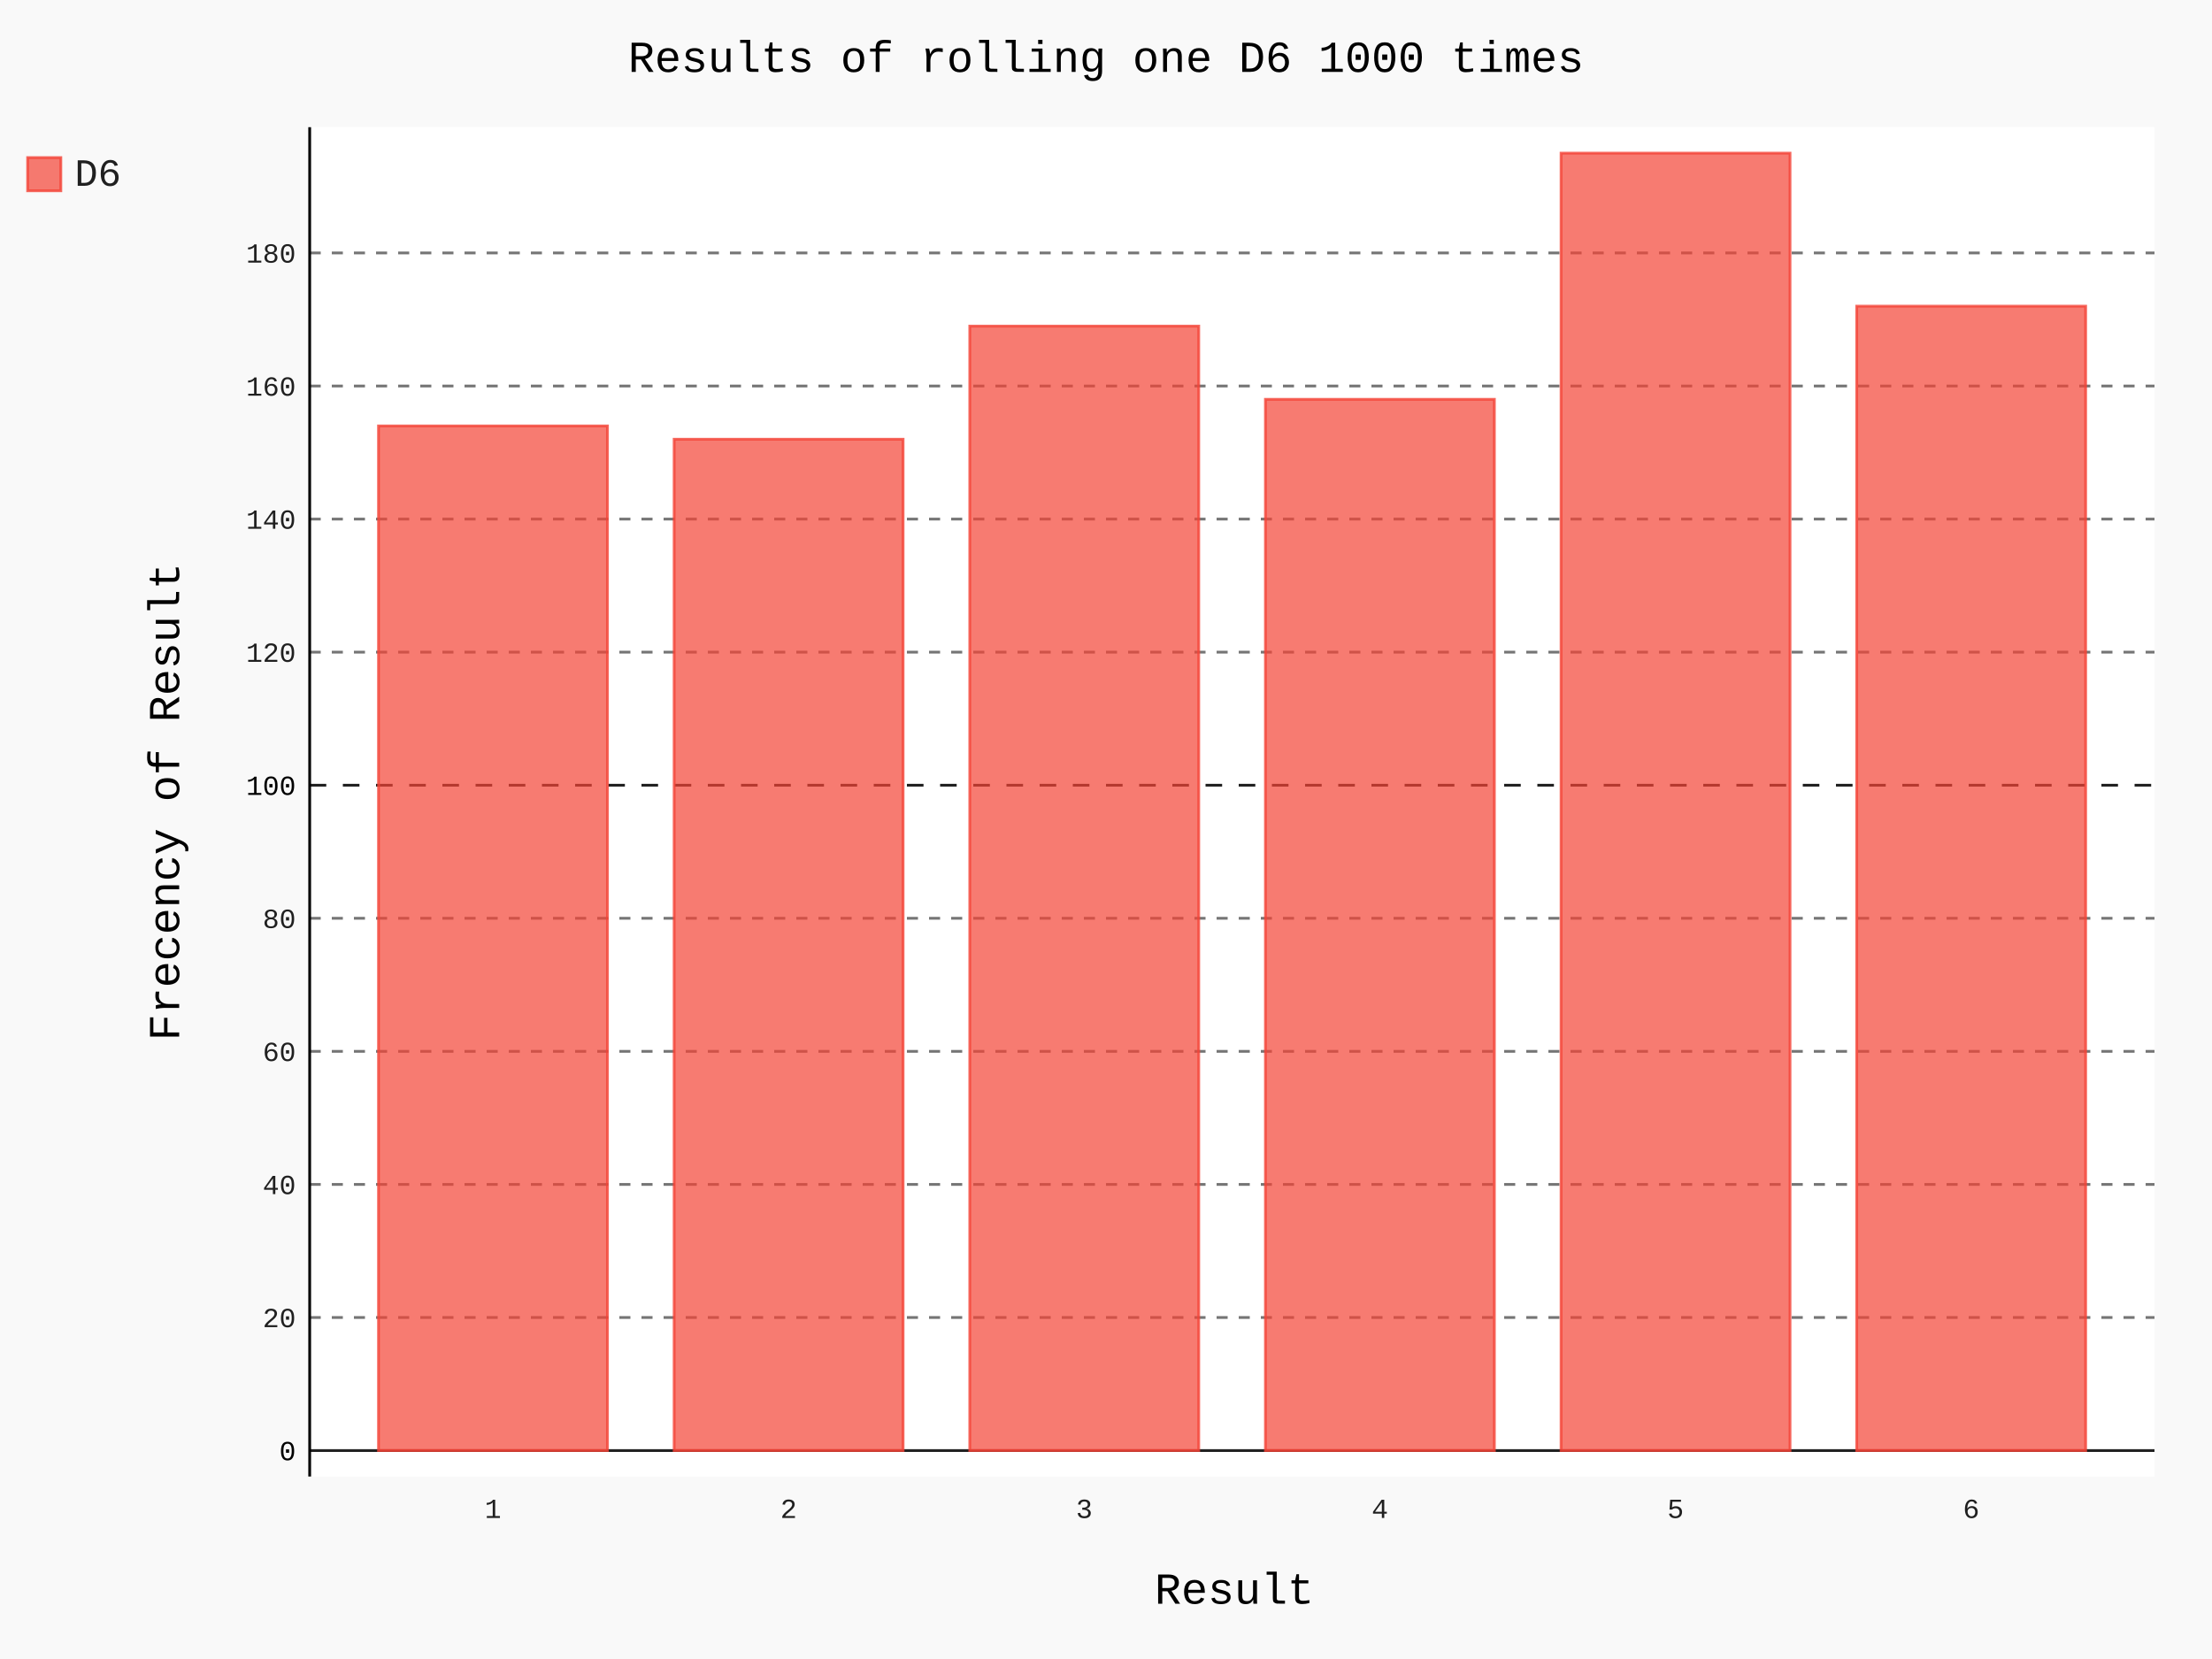
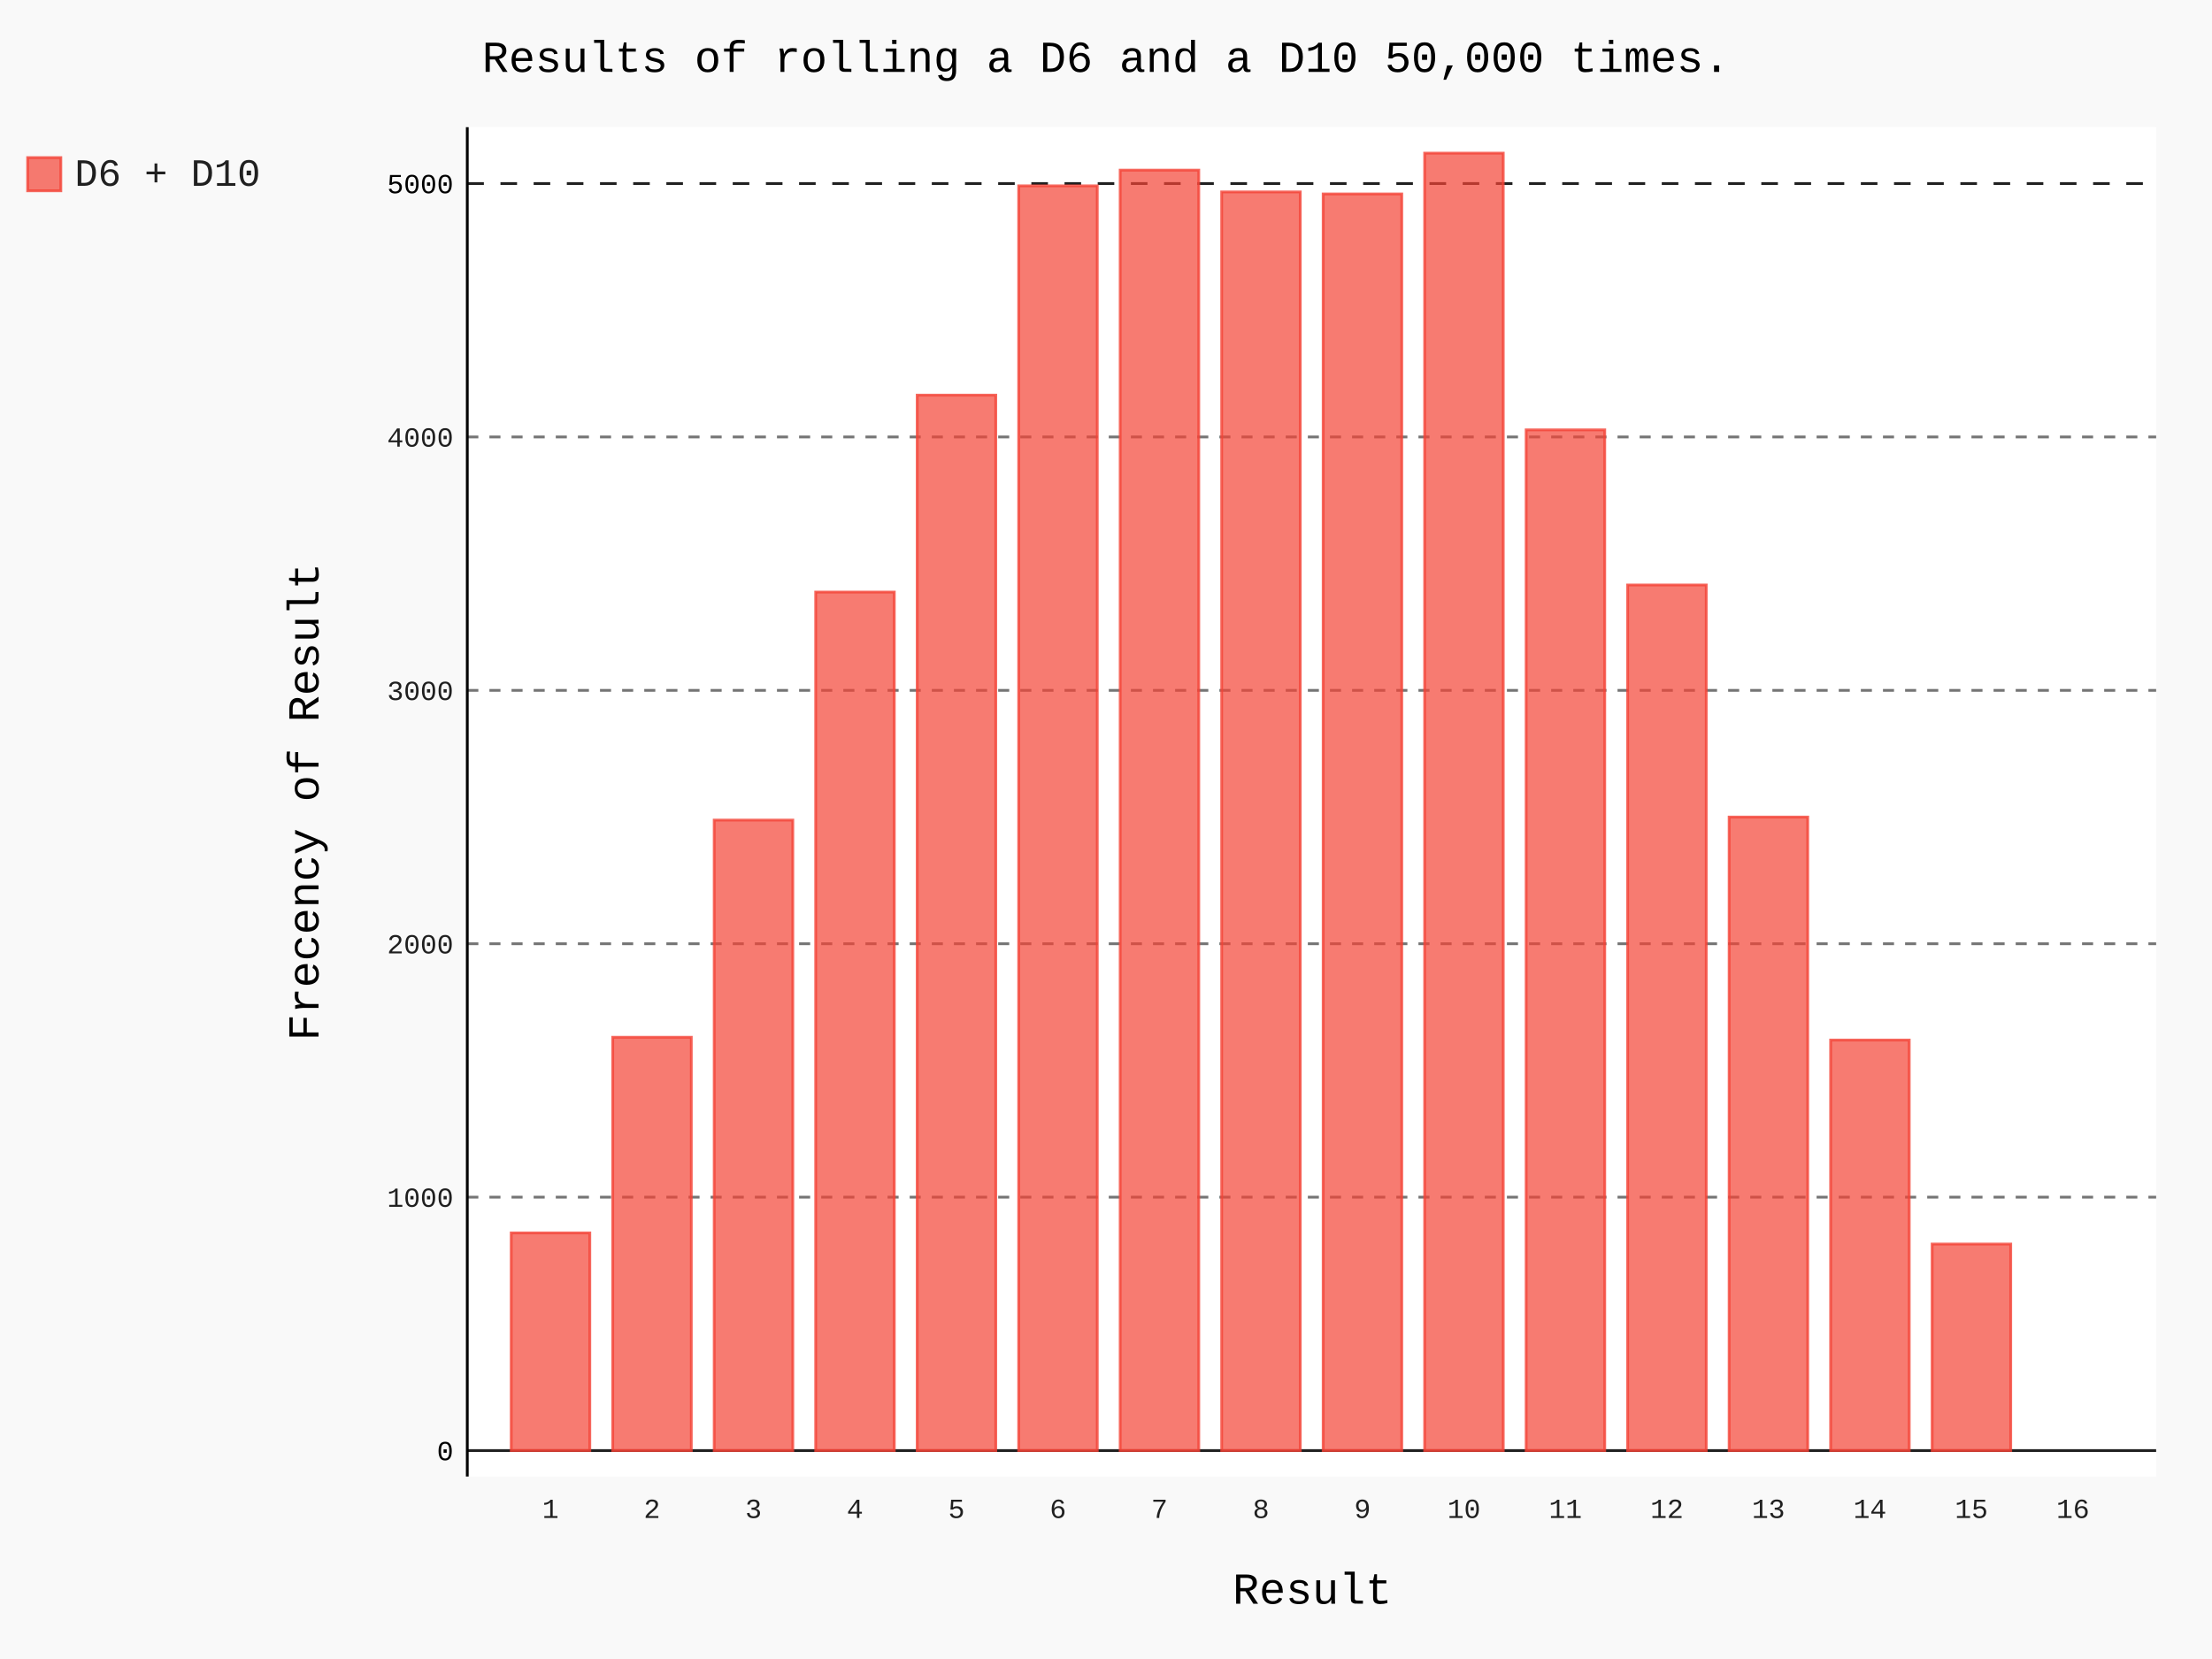
- <svg xmlns="http://www.w3.org/2000/svg" class="pygal-chart" id="chart-954eba79-b2d4-4d7a-92fc-f8e9168118e9" viewBox="0 0 800 600">
+ <svg xmlns="http://www.w3.org/2000/svg" class="pygal-chart" id="chart-46aca799-912d-495c-86ba-9c2a6fbab5a3" viewBox="0 0 800 600">
  <defs>
-     <style type="text/css">#chart-954eba79-b2d4-4d7a-92fc-f8e9168118e9{-webkit-user-select:none;-webkit-font-smoothing:antialiased;font-family:Consolas,"Liberation Mono",Menlo,Courier,monospace}#chart-954eba79-b2d4-4d7a-92fc-f8e9168118e9 .title{font-family:Consolas,"Liberation Mono",Menlo,Courier,monospace;font-size:16px}#chart-954eba79-b2d4-4d7a-92fc-f8e9168118e9 .legends .legend text{font-family:Consolas,"Liberation Mono",Menlo,Courier,monospace;font-size:14px}#chart-954eba79-b2d4-4d7a-92fc-f8e9168118e9 .axis text{font-family:Consolas,"Liberation Mono",Menlo,Courier,monospace;font-size:10px}#chart-954eba79-b2d4-4d7a-92fc-f8e9168118e9 .axis text.major{font-family:Consolas,"Liberation Mono",Menlo,Courier,monospace;font-size:10px}#chart-954eba79-b2d4-4d7a-92fc-f8e9168118e9 .text-overlay text.value{font-family:Consolas,"Liberation Mono",Menlo,Courier,monospace;font-size:16px}#chart-954eba79-b2d4-4d7a-92fc-f8e9168118e9 .text-overlay text.label{font-family:Consolas,"Liberation Mono",Menlo,Courier,monospace;font-size:10px}#chart-954eba79-b2d4-4d7a-92fc-f8e9168118e9 .tooltip{font-family:Consolas,"Liberation Mono",Menlo,Courier,monospace;font-size:14px}#chart-954eba79-b2d4-4d7a-92fc-f8e9168118e9 text.no_data{font-family:Consolas,"Liberation Mono",Menlo,Courier,monospace;font-size:64px}
- #chart-954eba79-b2d4-4d7a-92fc-f8e9168118e9{background-color:rgba(249,249,249,1)}#chart-954eba79-b2d4-4d7a-92fc-f8e9168118e9 path,#chart-954eba79-b2d4-4d7a-92fc-f8e9168118e9 line,#chart-954eba79-b2d4-4d7a-92fc-f8e9168118e9 rect,#chart-954eba79-b2d4-4d7a-92fc-f8e9168118e9 circle{-webkit-transition:150ms;-moz-transition:150ms;transition:150ms}#chart-954eba79-b2d4-4d7a-92fc-f8e9168118e9 .graph &gt; .background{fill:rgba(249,249,249,1)}#chart-954eba79-b2d4-4d7a-92fc-f8e9168118e9 .plot &gt; .background{fill:rgba(255,255,255,1)}#chart-954eba79-b2d4-4d7a-92fc-f8e9168118e9 .graph{fill:rgba(0,0,0,.87)}#chart-954eba79-b2d4-4d7a-92fc-f8e9168118e9 text.no_data{fill:rgba(0,0,0,1)}#chart-954eba79-b2d4-4d7a-92fc-f8e9168118e9 .title{fill:rgba(0,0,0,1)}#chart-954eba79-b2d4-4d7a-92fc-f8e9168118e9 .legends .legend text{fill:rgba(0,0,0,.87)}#chart-954eba79-b2d4-4d7a-92fc-f8e9168118e9 .legends .legend:hover text{fill:rgba(0,0,0,1)}#chart-954eba79-b2d4-4d7a-92fc-f8e9168118e9 .axis .line{stroke:rgba(0,0,0,1)}#chart-954eba79-b2d4-4d7a-92fc-f8e9168118e9 .axis .guide.line{stroke:rgba(0,0,0,.54)}#chart-954eba79-b2d4-4d7a-92fc-f8e9168118e9 .axis .major.line{stroke:rgba(0,0,0,.87)}#chart-954eba79-b2d4-4d7a-92fc-f8e9168118e9 .axis text.major{fill:rgba(0,0,0,1)}#chart-954eba79-b2d4-4d7a-92fc-f8e9168118e9 .axis.y .guides:hover .guide.line,#chart-954eba79-b2d4-4d7a-92fc-f8e9168118e9 .line-graph .axis.x .guides:hover .guide.line,#chart-954eba79-b2d4-4d7a-92fc-f8e9168118e9 .stackedline-graph .axis.x .guides:hover .guide.line,#chart-954eba79-b2d4-4d7a-92fc-f8e9168118e9 .xy-graph .axis.x .guides:hover .guide.line{stroke:rgba(0,0,0,1)}#chart-954eba79-b2d4-4d7a-92fc-f8e9168118e9 .axis .guides:hover text{fill:rgba(0,0,0,1)}#chart-954eba79-b2d4-4d7a-92fc-f8e9168118e9 .reactive{fill-opacity:.7;stroke-opacity:.8}#chart-954eba79-b2d4-4d7a-92fc-f8e9168118e9 .ci{stroke:rgba(0,0,0,.87)}#chart-954eba79-b2d4-4d7a-92fc-f8e9168118e9 .reactive.active,#chart-954eba79-b2d4-4d7a-92fc-f8e9168118e9 .active .reactive{fill-opacity:.8;stroke-opacity:.9;stroke-width:4}#chart-954eba79-b2d4-4d7a-92fc-f8e9168118e9 .ci .reactive.active{stroke-width:1.5}#chart-954eba79-b2d4-4d7a-92fc-f8e9168118e9 .series text{fill:rgba(0,0,0,1)}#chart-954eba79-b2d4-4d7a-92fc-f8e9168118e9 .tooltip rect{fill:rgba(255,255,255,1);stroke:rgba(0,0,0,1);-webkit-transition:opacity 150ms;-moz-transition:opacity 150ms;transition:opacity 150ms}#chart-954eba79-b2d4-4d7a-92fc-f8e9168118e9 .tooltip .label{fill:rgba(0,0,0,.87)}#chart-954eba79-b2d4-4d7a-92fc-f8e9168118e9 .tooltip .label{fill:rgba(0,0,0,.87)}#chart-954eba79-b2d4-4d7a-92fc-f8e9168118e9 .tooltip .legend{font-size:.8em;fill:rgba(0,0,0,.54)}#chart-954eba79-b2d4-4d7a-92fc-f8e9168118e9 .tooltip .x_label{font-size:.6em;fill:rgba(0,0,0,1)}#chart-954eba79-b2d4-4d7a-92fc-f8e9168118e9 .tooltip .xlink{font-size:.5em;text-decoration:underline}#chart-954eba79-b2d4-4d7a-92fc-f8e9168118e9 .tooltip .value{font-size:1.5em}#chart-954eba79-b2d4-4d7a-92fc-f8e9168118e9 .bound{font-size:.5em}#chart-954eba79-b2d4-4d7a-92fc-f8e9168118e9 .max-value{font-size:.75em;fill:rgba(0,0,0,.54)}#chart-954eba79-b2d4-4d7a-92fc-f8e9168118e9 .map-element{fill:rgba(255,255,255,1);stroke:rgba(0,0,0,.54) !important}#chart-954eba79-b2d4-4d7a-92fc-f8e9168118e9 .map-element .reactive{fill-opacity:inherit;stroke-opacity:inherit}#chart-954eba79-b2d4-4d7a-92fc-f8e9168118e9 .color-0,#chart-954eba79-b2d4-4d7a-92fc-f8e9168118e9 .color-0 a:visited{stroke:#F44336;fill:#F44336}#chart-954eba79-b2d4-4d7a-92fc-f8e9168118e9 .text-overlay .color-0 text{fill:black}
- #chart-954eba79-b2d4-4d7a-92fc-f8e9168118e9 text.no_data{text-anchor:middle}#chart-954eba79-b2d4-4d7a-92fc-f8e9168118e9 .guide.line{fill:none}#chart-954eba79-b2d4-4d7a-92fc-f8e9168118e9 .centered{text-anchor:middle}#chart-954eba79-b2d4-4d7a-92fc-f8e9168118e9 .title{text-anchor:middle}#chart-954eba79-b2d4-4d7a-92fc-f8e9168118e9 .legends .legend text{fill-opacity:1}#chart-954eba79-b2d4-4d7a-92fc-f8e9168118e9 .axis.x text{text-anchor:middle}#chart-954eba79-b2d4-4d7a-92fc-f8e9168118e9 .axis.x:not(.web) text[transform]{text-anchor:start}#chart-954eba79-b2d4-4d7a-92fc-f8e9168118e9 .axis.x:not(.web) text[transform].backwards{text-anchor:end}#chart-954eba79-b2d4-4d7a-92fc-f8e9168118e9 .axis.y text{text-anchor:end}#chart-954eba79-b2d4-4d7a-92fc-f8e9168118e9 .axis.y text[transform].backwards{text-anchor:start}#chart-954eba79-b2d4-4d7a-92fc-f8e9168118e9 .axis.y2 text{text-anchor:start}#chart-954eba79-b2d4-4d7a-92fc-f8e9168118e9 .axis.y2 text[transform].backwards{text-anchor:end}#chart-954eba79-b2d4-4d7a-92fc-f8e9168118e9 .axis .guide.line{stroke-dasharray:4,4}#chart-954eba79-b2d4-4d7a-92fc-f8e9168118e9 .axis .major.guide.line{stroke-dasharray:6,6}#chart-954eba79-b2d4-4d7a-92fc-f8e9168118e9 .horizontal .axis.y .guide.line,#chart-954eba79-b2d4-4d7a-92fc-f8e9168118e9 .horizontal .axis.y2 .guide.line,#chart-954eba79-b2d4-4d7a-92fc-f8e9168118e9 .vertical .axis.x .guide.line{opacity:0}#chart-954eba79-b2d4-4d7a-92fc-f8e9168118e9 .horizontal .axis.always_show .guide.line,#chart-954eba79-b2d4-4d7a-92fc-f8e9168118e9 .vertical .axis.always_show .guide.line{opacity:1 !important}#chart-954eba79-b2d4-4d7a-92fc-f8e9168118e9 .axis.y .guides:hover .guide.line,#chart-954eba79-b2d4-4d7a-92fc-f8e9168118e9 .axis.y2 .guides:hover .guide.line,#chart-954eba79-b2d4-4d7a-92fc-f8e9168118e9 .axis.x .guides:hover .guide.line{opacity:1}#chart-954eba79-b2d4-4d7a-92fc-f8e9168118e9 .axis .guides:hover text{opacity:1}#chart-954eba79-b2d4-4d7a-92fc-f8e9168118e9 .nofill{fill:none}#chart-954eba79-b2d4-4d7a-92fc-f8e9168118e9 .subtle-fill{fill-opacity:.2}#chart-954eba79-b2d4-4d7a-92fc-f8e9168118e9 .dot{stroke-width:1px;fill-opacity:1}#chart-954eba79-b2d4-4d7a-92fc-f8e9168118e9 .dot.active{stroke-width:5px}#chart-954eba79-b2d4-4d7a-92fc-f8e9168118e9 .dot.negative{fill:transparent}#chart-954eba79-b2d4-4d7a-92fc-f8e9168118e9 text,#chart-954eba79-b2d4-4d7a-92fc-f8e9168118e9 tspan{stroke:none !important}#chart-954eba79-b2d4-4d7a-92fc-f8e9168118e9 .series text.active{opacity:1}#chart-954eba79-b2d4-4d7a-92fc-f8e9168118e9 .tooltip rect{fill-opacity:.95;stroke-width:.5}#chart-954eba79-b2d4-4d7a-92fc-f8e9168118e9 .tooltip text{fill-opacity:1}#chart-954eba79-b2d4-4d7a-92fc-f8e9168118e9 .showable{visibility:hidden}#chart-954eba79-b2d4-4d7a-92fc-f8e9168118e9 .showable.shown{visibility:visible}#chart-954eba79-b2d4-4d7a-92fc-f8e9168118e9 .gauge-background{fill:rgba(229,229,229,1);stroke:none}#chart-954eba79-b2d4-4d7a-92fc-f8e9168118e9 .bg-lines{stroke:rgba(249,249,249,1);stroke-width:2px}</style>
+     <style type="text/css">#chart-46aca799-912d-495c-86ba-9c2a6fbab5a3{-webkit-user-select:none;-webkit-font-smoothing:antialiased;font-family:Consolas,"Liberation Mono",Menlo,Courier,monospace}#chart-46aca799-912d-495c-86ba-9c2a6fbab5a3 .title{font-family:Consolas,"Liberation Mono",Menlo,Courier,monospace;font-size:16px}#chart-46aca799-912d-495c-86ba-9c2a6fbab5a3 .legends .legend text{font-family:Consolas,"Liberation Mono",Menlo,Courier,monospace;font-size:14px}#chart-46aca799-912d-495c-86ba-9c2a6fbab5a3 .axis text{font-family:Consolas,"Liberation Mono",Menlo,Courier,monospace;font-size:10px}#chart-46aca799-912d-495c-86ba-9c2a6fbab5a3 .axis text.major{font-family:Consolas,"Liberation Mono",Menlo,Courier,monospace;font-size:10px}#chart-46aca799-912d-495c-86ba-9c2a6fbab5a3 .text-overlay text.value{font-family:Consolas,"Liberation Mono",Menlo,Courier,monospace;font-size:16px}#chart-46aca799-912d-495c-86ba-9c2a6fbab5a3 .text-overlay text.label{font-family:Consolas,"Liberation Mono",Menlo,Courier,monospace;font-size:10px}#chart-46aca799-912d-495c-86ba-9c2a6fbab5a3 .tooltip{font-family:Consolas,"Liberation Mono",Menlo,Courier,monospace;font-size:14px}#chart-46aca799-912d-495c-86ba-9c2a6fbab5a3 text.no_data{font-family:Consolas,"Liberation Mono",Menlo,Courier,monospace;font-size:64px}
+ #chart-46aca799-912d-495c-86ba-9c2a6fbab5a3{background-color:rgba(249,249,249,1)}#chart-46aca799-912d-495c-86ba-9c2a6fbab5a3 path,#chart-46aca799-912d-495c-86ba-9c2a6fbab5a3 line,#chart-46aca799-912d-495c-86ba-9c2a6fbab5a3 rect,#chart-46aca799-912d-495c-86ba-9c2a6fbab5a3 circle{-webkit-transition:150ms;-moz-transition:150ms;transition:150ms}#chart-46aca799-912d-495c-86ba-9c2a6fbab5a3 .graph &gt; .background{fill:rgba(249,249,249,1)}#chart-46aca799-912d-495c-86ba-9c2a6fbab5a3 .plot &gt; .background{fill:rgba(255,255,255,1)}#chart-46aca799-912d-495c-86ba-9c2a6fbab5a3 .graph{fill:rgba(0,0,0,.87)}#chart-46aca799-912d-495c-86ba-9c2a6fbab5a3 text.no_data{fill:rgba(0,0,0,1)}#chart-46aca799-912d-495c-86ba-9c2a6fbab5a3 .title{fill:rgba(0,0,0,1)}#chart-46aca799-912d-495c-86ba-9c2a6fbab5a3 .legends .legend text{fill:rgba(0,0,0,.87)}#chart-46aca799-912d-495c-86ba-9c2a6fbab5a3 .legends .legend:hover text{fill:rgba(0,0,0,1)}#chart-46aca799-912d-495c-86ba-9c2a6fbab5a3 .axis .line{stroke:rgba(0,0,0,1)}#chart-46aca799-912d-495c-86ba-9c2a6fbab5a3 .axis .guide.line{stroke:rgba(0,0,0,.54)}#chart-46aca799-912d-495c-86ba-9c2a6fbab5a3 .axis .major.line{stroke:rgba(0,0,0,.87)}#chart-46aca799-912d-495c-86ba-9c2a6fbab5a3 .axis text.major{fill:rgba(0,0,0,1)}#chart-46aca799-912d-495c-86ba-9c2a6fbab5a3 .axis.y .guides:hover .guide.line,#chart-46aca799-912d-495c-86ba-9c2a6fbab5a3 .line-graph .axis.x .guides:hover .guide.line,#chart-46aca799-912d-495c-86ba-9c2a6fbab5a3 .stackedline-graph .axis.x .guides:hover .guide.line,#chart-46aca799-912d-495c-86ba-9c2a6fbab5a3 .xy-graph .axis.x .guides:hover .guide.line{stroke:rgba(0,0,0,1)}#chart-46aca799-912d-495c-86ba-9c2a6fbab5a3 .axis .guides:hover text{fill:rgba(0,0,0,1)}#chart-46aca799-912d-495c-86ba-9c2a6fbab5a3 .reactive{fill-opacity:.7;stroke-opacity:.8}#chart-46aca799-912d-495c-86ba-9c2a6fbab5a3 .ci{stroke:rgba(0,0,0,.87)}#chart-46aca799-912d-495c-86ba-9c2a6fbab5a3 .reactive.active,#chart-46aca799-912d-495c-86ba-9c2a6fbab5a3 .active .reactive{fill-opacity:.8;stroke-opacity:.9;stroke-width:4}#chart-46aca799-912d-495c-86ba-9c2a6fbab5a3 .ci .reactive.active{stroke-width:1.5}#chart-46aca799-912d-495c-86ba-9c2a6fbab5a3 .series text{fill:rgba(0,0,0,1)}#chart-46aca799-912d-495c-86ba-9c2a6fbab5a3 .tooltip rect{fill:rgba(255,255,255,1);stroke:rgba(0,0,0,1);-webkit-transition:opacity 150ms;-moz-transition:opacity 150ms;transition:opacity 150ms}#chart-46aca799-912d-495c-86ba-9c2a6fbab5a3 .tooltip .label{fill:rgba(0,0,0,.87)}#chart-46aca799-912d-495c-86ba-9c2a6fbab5a3 .tooltip .label{fill:rgba(0,0,0,.87)}#chart-46aca799-912d-495c-86ba-9c2a6fbab5a3 .tooltip .legend{font-size:.8em;fill:rgba(0,0,0,.54)}#chart-46aca799-912d-495c-86ba-9c2a6fbab5a3 .tooltip .x_label{font-size:.6em;fill:rgba(0,0,0,1)}#chart-46aca799-912d-495c-86ba-9c2a6fbab5a3 .tooltip .xlink{font-size:.5em;text-decoration:underline}#chart-46aca799-912d-495c-86ba-9c2a6fbab5a3 .tooltip .value{font-size:1.5em}#chart-46aca799-912d-495c-86ba-9c2a6fbab5a3 .bound{font-size:.5em}#chart-46aca799-912d-495c-86ba-9c2a6fbab5a3 .max-value{font-size:.75em;fill:rgba(0,0,0,.54)}#chart-46aca799-912d-495c-86ba-9c2a6fbab5a3 .map-element{fill:rgba(255,255,255,1);stroke:rgba(0,0,0,.54) !important}#chart-46aca799-912d-495c-86ba-9c2a6fbab5a3 .map-element .reactive{fill-opacity:inherit;stroke-opacity:inherit}#chart-46aca799-912d-495c-86ba-9c2a6fbab5a3 .color-0,#chart-46aca799-912d-495c-86ba-9c2a6fbab5a3 .color-0 a:visited{stroke:#F44336;fill:#F44336}#chart-46aca799-912d-495c-86ba-9c2a6fbab5a3 .text-overlay .color-0 text{fill:black}
+ #chart-46aca799-912d-495c-86ba-9c2a6fbab5a3 text.no_data{text-anchor:middle}#chart-46aca799-912d-495c-86ba-9c2a6fbab5a3 .guide.line{fill:none}#chart-46aca799-912d-495c-86ba-9c2a6fbab5a3 .centered{text-anchor:middle}#chart-46aca799-912d-495c-86ba-9c2a6fbab5a3 .title{text-anchor:middle}#chart-46aca799-912d-495c-86ba-9c2a6fbab5a3 .legends .legend text{fill-opacity:1}#chart-46aca799-912d-495c-86ba-9c2a6fbab5a3 .axis.x text{text-anchor:middle}#chart-46aca799-912d-495c-86ba-9c2a6fbab5a3 .axis.x:not(.web) text[transform]{text-anchor:start}#chart-46aca799-912d-495c-86ba-9c2a6fbab5a3 .axis.x:not(.web) text[transform].backwards{text-anchor:end}#chart-46aca799-912d-495c-86ba-9c2a6fbab5a3 .axis.y text{text-anchor:end}#chart-46aca799-912d-495c-86ba-9c2a6fbab5a3 .axis.y text[transform].backwards{text-anchor:start}#chart-46aca799-912d-495c-86ba-9c2a6fbab5a3 .axis.y2 text{text-anchor:start}#chart-46aca799-912d-495c-86ba-9c2a6fbab5a3 .axis.y2 text[transform].backwards{text-anchor:end}#chart-46aca799-912d-495c-86ba-9c2a6fbab5a3 .axis .guide.line{stroke-dasharray:4,4}#chart-46aca799-912d-495c-86ba-9c2a6fbab5a3 .axis .major.guide.line{stroke-dasharray:6,6}#chart-46aca799-912d-495c-86ba-9c2a6fbab5a3 .horizontal .axis.y .guide.line,#chart-46aca799-912d-495c-86ba-9c2a6fbab5a3 .horizontal .axis.y2 .guide.line,#chart-46aca799-912d-495c-86ba-9c2a6fbab5a3 .vertical .axis.x .guide.line{opacity:0}#chart-46aca799-912d-495c-86ba-9c2a6fbab5a3 .horizontal .axis.always_show .guide.line,#chart-46aca799-912d-495c-86ba-9c2a6fbab5a3 .vertical .axis.always_show .guide.line{opacity:1 !important}#chart-46aca799-912d-495c-86ba-9c2a6fbab5a3 .axis.y .guides:hover .guide.line,#chart-46aca799-912d-495c-86ba-9c2a6fbab5a3 .axis.y2 .guides:hover .guide.line,#chart-46aca799-912d-495c-86ba-9c2a6fbab5a3 .axis.x .guides:hover .guide.line{opacity:1}#chart-46aca799-912d-495c-86ba-9c2a6fbab5a3 .axis .guides:hover text{opacity:1}#chart-46aca799-912d-495c-86ba-9c2a6fbab5a3 .nofill{fill:none}#chart-46aca799-912d-495c-86ba-9c2a6fbab5a3 .subtle-fill{fill-opacity:.2}#chart-46aca799-912d-495c-86ba-9c2a6fbab5a3 .dot{stroke-width:1px;fill-opacity:1}#chart-46aca799-912d-495c-86ba-9c2a6fbab5a3 .dot.active{stroke-width:5px}#chart-46aca799-912d-495c-86ba-9c2a6fbab5a3 .dot.negative{fill:transparent}#chart-46aca799-912d-495c-86ba-9c2a6fbab5a3 text,#chart-46aca799-912d-495c-86ba-9c2a6fbab5a3 tspan{stroke:none !important}#chart-46aca799-912d-495c-86ba-9c2a6fbab5a3 .series text.active{opacity:1}#chart-46aca799-912d-495c-86ba-9c2a6fbab5a3 .tooltip rect{fill-opacity:.95;stroke-width:.5}#chart-46aca799-912d-495c-86ba-9c2a6fbab5a3 .tooltip text{fill-opacity:1}#chart-46aca799-912d-495c-86ba-9c2a6fbab5a3 .showable{visibility:hidden}#chart-46aca799-912d-495c-86ba-9c2a6fbab5a3 .showable.shown{visibility:visible}#chart-46aca799-912d-495c-86ba-9c2a6fbab5a3 .gauge-background{fill:rgba(229,229,229,1);stroke:none}#chart-46aca799-912d-495c-86ba-9c2a6fbab5a3 .bg-lines{stroke:rgba(249,249,249,1);stroke-width:2px}</style>
  </defs>
  <g class="graph bar-graph vertical">
    <rect class="background" height="600" width="800" x="0" y="0" />
-     <g class="plot" transform="translate(112, 46)">
-       <rect class="background" height="488" width="667.2" x="0" y="0" />
+     <g class="plot" transform="translate(169, 46)">
+       <rect class="background" height="488" width="610.8" x="0" y="0" />
      <g class="axis y always_show">
        <g class="guides">
-           <path class="axis major line" d="M0 478.615 h667.2" />
+           <path class="axis major line" d="M0 478.615 h610.8" />
          <text class="major" x="-5" y="482.115">0</text>
        </g>
        <g class="guides">
-           <path class="guide line" d="M0 430.489 h667.2" />
-           <text class="" x="-5" y="433.989">20</text>
+           <path class="guide line" d="M0 386.969 h610.8" />
+           <text class="" x="-5" y="390.469">1000</text>
        </g>
        <g class="guides">
-           <path class="guide line" d="M0 382.363 h667.2" />
-           <text class="" x="-5" y="385.863">40</text>
+           <path class="guide line" d="M0 295.322 h610.8" />
+           <text class="" x="-5" y="298.822">2000</text>
        </g>
        <g class="guides">
-           <path class="guide line" d="M0 334.237 h667.2" />
-           <text class="" x="-5" y="337.737">60</text>
+           <path class="guide line" d="M0 203.675 h610.8" />
+           <text class="" x="-5" y="207.175">3000</text>
        </g>
        <g class="guides">
-           <path class="guide line" d="M0 286.11 h667.2" />
-           <text class="" x="-5" y="289.61">80</text>
+           <path class="guide line" d="M0 112.029 h610.8" />
+           <text class="" x="-5" y="115.529">4000</text>
        </g>
        <g class="guides">
-           <path class="major guide line" d="M0 237.984 h667.2" />
-           <text class="major" x="-5" y="241.484">100</text>
-         </g>
-         <g class="guides">
-           <path class="guide line" d="M0 189.858 h667.2" />
-           <text class="" x="-5" y="193.358">120</text>
-         </g>
-         <g class="guides">
-           <path class="guide line" d="M0 141.732 h667.2" />
-           <text class="" x="-5" y="145.232">140</text>
-         </g>
-         <g class="guides">
-           <path class="guide line" d="M0 93.606 h667.2" />
-           <text class="" x="-5" y="97.106">160</text>
-         </g>
-         <g class="guides">
-           <path class="guide line" d="M0 45.479 h667.2" />
-           <text class="" x="-5" y="48.979">180</text>
+           <path class="major guide line" d="M0 20.382 h610.8" />
+           <text class="major" x="-5" y="23.882">5000</text>
        </g>
      </g>
      <g class="axis x">
        <path class="line" d="M0 0 v488" />
        <g class="guides">
-           <path class="guide line" d="M66.292 0 v488" />
-           <text class="" x="66.292" y="503.0">1</text>
+           <path class="guide line" d="M30.1 0 v488" />
+           <text class="" x="30.1" y="503.0">1</text>
        </g>
        <g class="guides">
-           <path class="guide line" d="M173.215 0 v488" />
-           <text class="" x="173.215" y="503.0">2</text>
+           <path class="guide line" d="M66.806 0 v488" />
+           <text class="" x="66.806" y="503.0">2</text>
        </g>
        <g class="guides">
-           <path class="guide line" d="M280.138 0 v488" />
-           <text class="" x="280.138" y="503.0">3</text>
+           <path class="guide line" d="M103.513 0 v488" />
+           <text class="" x="103.513" y="503.0">3</text>
        </g>
        <g class="guides">
-           <path class="guide line" d="M387.062 0 v488" />
-           <text class="" x="387.062" y="503.0">4</text>
+           <path class="guide line" d="M140.22 0 v488" />
+           <text class="" x="140.22" y="503.0">4</text>
        </g>
        <g class="guides">
-           <path class="guide line" d="M493.985 0 v488" />
-           <text class="" x="493.985" y="503.0">5</text>
+           <path class="guide line" d="M176.926 0 v488" />
+           <text class="" x="176.926" y="503.0">5</text>
        </g>
        <g class="guides">
-           <path class="guide line" d="M600.908 0 v488" />
-           <text class="" x="600.908" y="503.0">6</text>
+           <path class="guide line" d="M213.633 0 v488" />
+           <text class="" x="213.633" y="503.0">6</text>
+         </g>
+         <g class="guides">
+           <path class="guide line" d="M250.34 0 v488" />
+           <text class="" x="250.34" y="503.0">7</text>
+         </g>
+         <g class="guides">
+           <path class="guide line" d="M287.047 0 v488" />
+           <text class="" x="287.047" y="503.0">8</text>
+         </g>
+         <g class="guides">
+           <path class="guide line" d="M323.753 0 v488" />
+           <text class="" x="323.753" y="503.0">9</text>
+         </g>
+         <g class="guides">
+           <path class="guide line" d="M360.46 0 v488" />
+           <text class="" x="360.46" y="503.0">10</text>
+         </g>
+         <g class="guides">
+           <path class="guide line" d="M397.167 0 v488" />
+           <text class="" x="397.167" y="503.0">11</text>
+         </g>
+         <g class="guides">
+           <path class="guide line" d="M433.874 0 v488" />
+           <text class="" x="433.874" y="503.0">12</text>
+         </g>
+         <g class="guides">
+           <path class="guide line" d="M470.58 0 v488" />
+           <text class="" x="470.58" y="503.0">13</text>
+         </g>
+         <g class="guides">
+           <path class="guide line" d="M507.287 0 v488" />
+           <text class="" x="507.287" y="503.0">14</text>
+         </g>
+         <g class="guides">
+           <path class="guide line" d="M543.994 0 v488" />
+           <text class="" x="543.994" y="503.0">15</text>
+         </g>
+         <g class="guides">
+           <path class="guide line" d="M580.7 0 v488" />
+           <text class="" x="580.7" y="503.0">16</text>
        </g>
      </g>
      <g class="series serie-0 color-0">
        <g class="bars">
          <g class="bar">
-             <rect class="rect reactive tooltip-trigger" height="370.572" rx="0" ry="0" width="82.801" x="24.892" y="108.043" />
+             <rect class="rect reactive tooltip-trigger" height="78.724" rx="0" ry="0" width="28.426" x="15.887" y="399.891" />
          </g>
          <g class="bar">
-             <rect class="rect reactive tooltip-trigger" height="365.759" rx="0" ry="0" width="82.801" x="131.815" y="112.856" />
+             <rect class="rect reactive tooltip-trigger" height="149.476" rx="0" ry="0" width="28.426" x="52.593" y="329.14" />
          </g>
          <g class="bar">
-             <rect class="rect reactive tooltip-trigger" height="406.667" rx="0" ry="0" width="82.801" x="238.738" y="71.949" />
+             <rect class="rect reactive tooltip-trigger" height="228.017" rx="0" ry="0" width="28.426" x="89.3" y="250.599" />
          </g>
          <g class="bar">
-             <rect class="rect reactive tooltip-trigger" height="380.197" rx="0" ry="0" width="82.801" x="345.661" y="98.418" />
+             <rect class="rect reactive tooltip-trigger" height="310.499" rx="0" ry="0" width="28.426" x="126.007" y="168.117" />
          </g>
          <g class="bar">
-             <rect class="rect reactive tooltip-trigger" height="469.231" rx="0" ry="0" width="82.801" x="452.584" y="9.385" />
+             <rect class="rect reactive tooltip-trigger" height="381.708" rx="0" ry="0" width="28.426" x="162.714" y="96.907" />
          </g>
          <g class="bar">
-             <rect class="rect reactive tooltip-trigger" height="413.886" rx="0" ry="0" width="82.801" x="559.507" y="64.73" />
+             <rect class="rect reactive tooltip-trigger" height="457.408" rx="0" ry="0" width="28.426" x="199.42" y="21.207" />
+           </g>
+           <g class="bar">
+             <rect class="rect reactive tooltip-trigger" height="463.09" rx="0" ry="0" width="28.426" x="236.127" y="15.525" />
+           </g>
+           <g class="bar">
+             <rect class="rect reactive tooltip-trigger" height="455.209" rx="0" ry="0" width="28.426" x="272.834" y="23.407" />
+           </g>
+           <g class="bar">
+             <rect class="rect reactive tooltip-trigger" height="454.476" rx="0" ry="0" width="28.426" x="309.541" y="24.14" />
+           </g>
+           <g class="bar">
+             <rect class="rect reactive tooltip-trigger" height="469.231" rx="0" ry="0" width="28.426" x="346.247" y="9.385" />
+           </g>
+           <g class="bar">
+             <rect class="rect reactive tooltip-trigger" height="369.153" rx="0" ry="0" width="28.426" x="382.954" y="109.463" />
+           </g>
+           <g class="bar">
+             <rect class="rect reactive tooltip-trigger" height="313.065" rx="0" ry="0" width="28.426" x="419.661" y="165.55" />
+           </g>
+           <g class="bar">
+             <rect class="rect reactive tooltip-trigger" height="229.117" rx="0" ry="0" width="28.426" x="456.367" y="249.499" />
+           </g>
+           <g class="bar">
+             <rect class="rect reactive tooltip-trigger" height="148.468" rx="0" ry="0" width="28.426" x="493.074" y="330.148" />
+           </g>
+           <g class="bar">
+             <rect class="rect reactive tooltip-trigger" height="74.692" rx="0" ry="0" width="28.426" x="529.781" y="403.923" />
          </g>
        </g>
      </g>
    </g>
    <g class="titles">
-       <text class="title plot_title" x="400.0" y="26">Results of rolling one D6 1000 times</text>
-       <text class="title" x="446.4" y="580">Result</text>
-       <text class="title" transform="rotate(-90 38.8 290)" x="38.8" y="316.0">Frecency of Result</text>
+       <text class="title plot_title" x="400.0" y="26">Results of rolling a D6 and a D10 50,000 times.</text>
+       <text class="title" x="474.6" y="580">Result</text>
+       <text class="title" transform="rotate(-90 89.2 290)" x="89.2" y="316.0">Frecency of Result</text>
    </g>
-     <g class="plot overlay" transform="translate(112, 46)">
+     <g class="plot overlay" transform="translate(169, 46)">
      <g class="series serie-0 color-0" />
    </g>
-     <g class="plot text-overlay" transform="translate(112, 46)">
+     <g class="plot text-overlay" transform="translate(169, 46)">
      <g class="series serie-0 color-0" />
    </g>
-     <g class="plot tooltip-overlay" transform="translate(112, 46)">
+     <g class="plot tooltip-overlay" transform="translate(169, 46)">
      <g class="tooltip" style="opacity: 0" transform="translate(0 0)">
        <rect class="tooltip-box" height="0" rx="0" ry="0" width="0" />
        <g class="text" />
      </g>
    </g>
    <g class="legends" transform="translate(10, 56)">
      <g class="legend reactive activate-serie" id="activate-serie-0">
        <rect class="color-0 reactive" height="12" width="12" x="0.0" y="1.0" />
-         <text x="17.0" y="11.2">D6</text>
+         <text x="17.0" y="11.2">D6 + D10</text>
      </g>
    </g>
    <g class="legends" transform="translate(790, 56)" />
  </g>
</svg>
